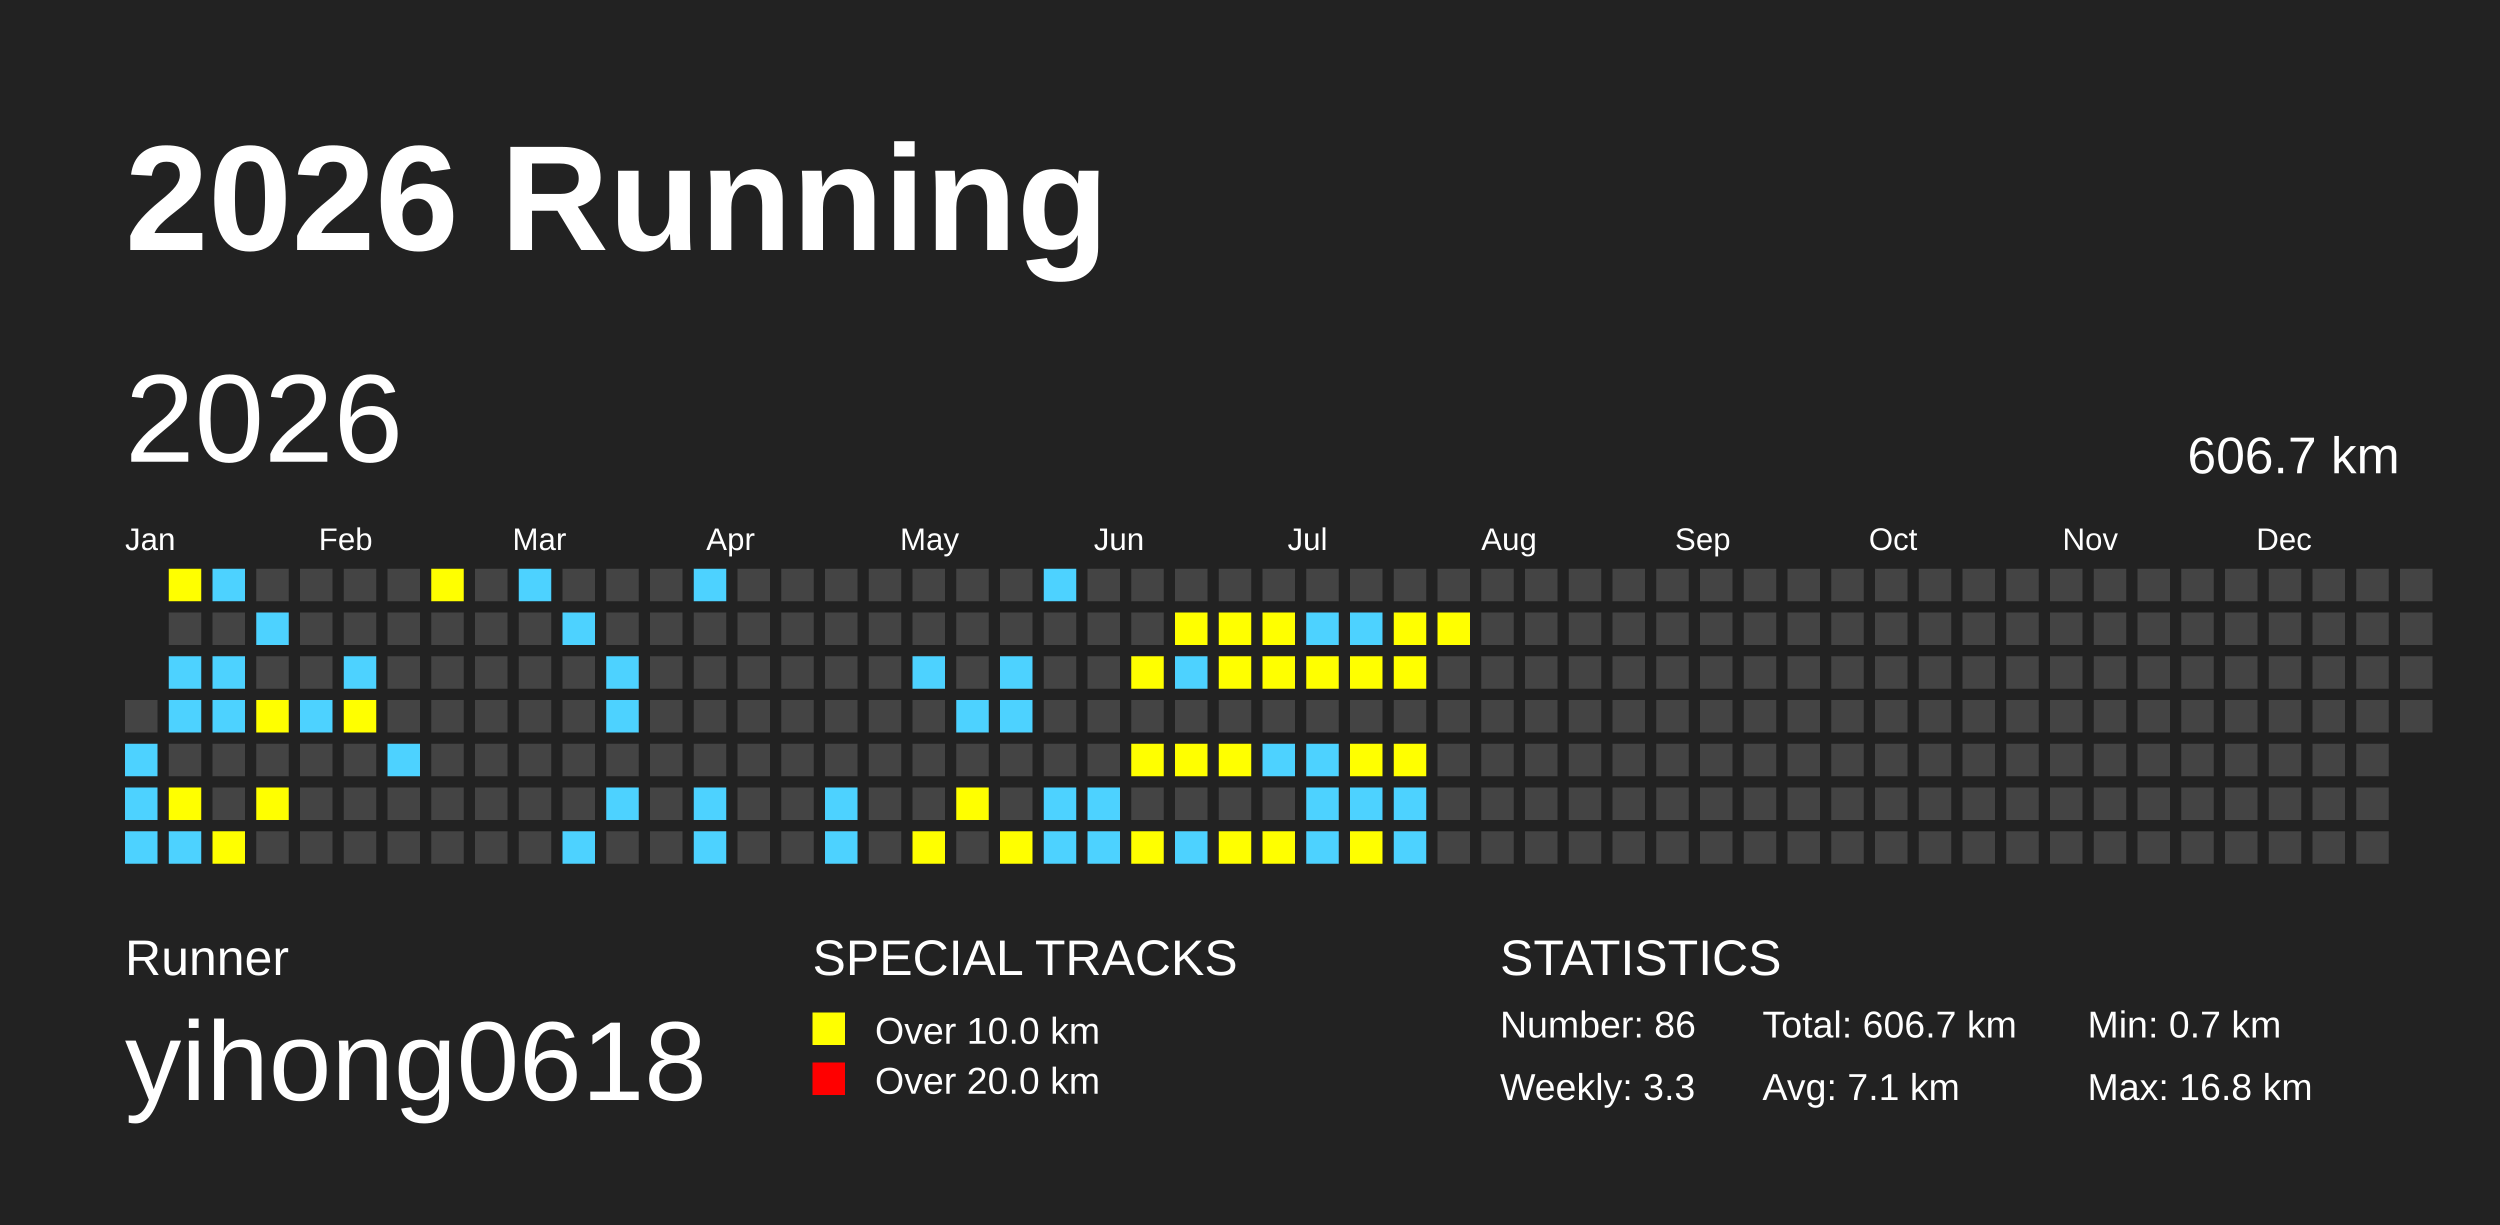
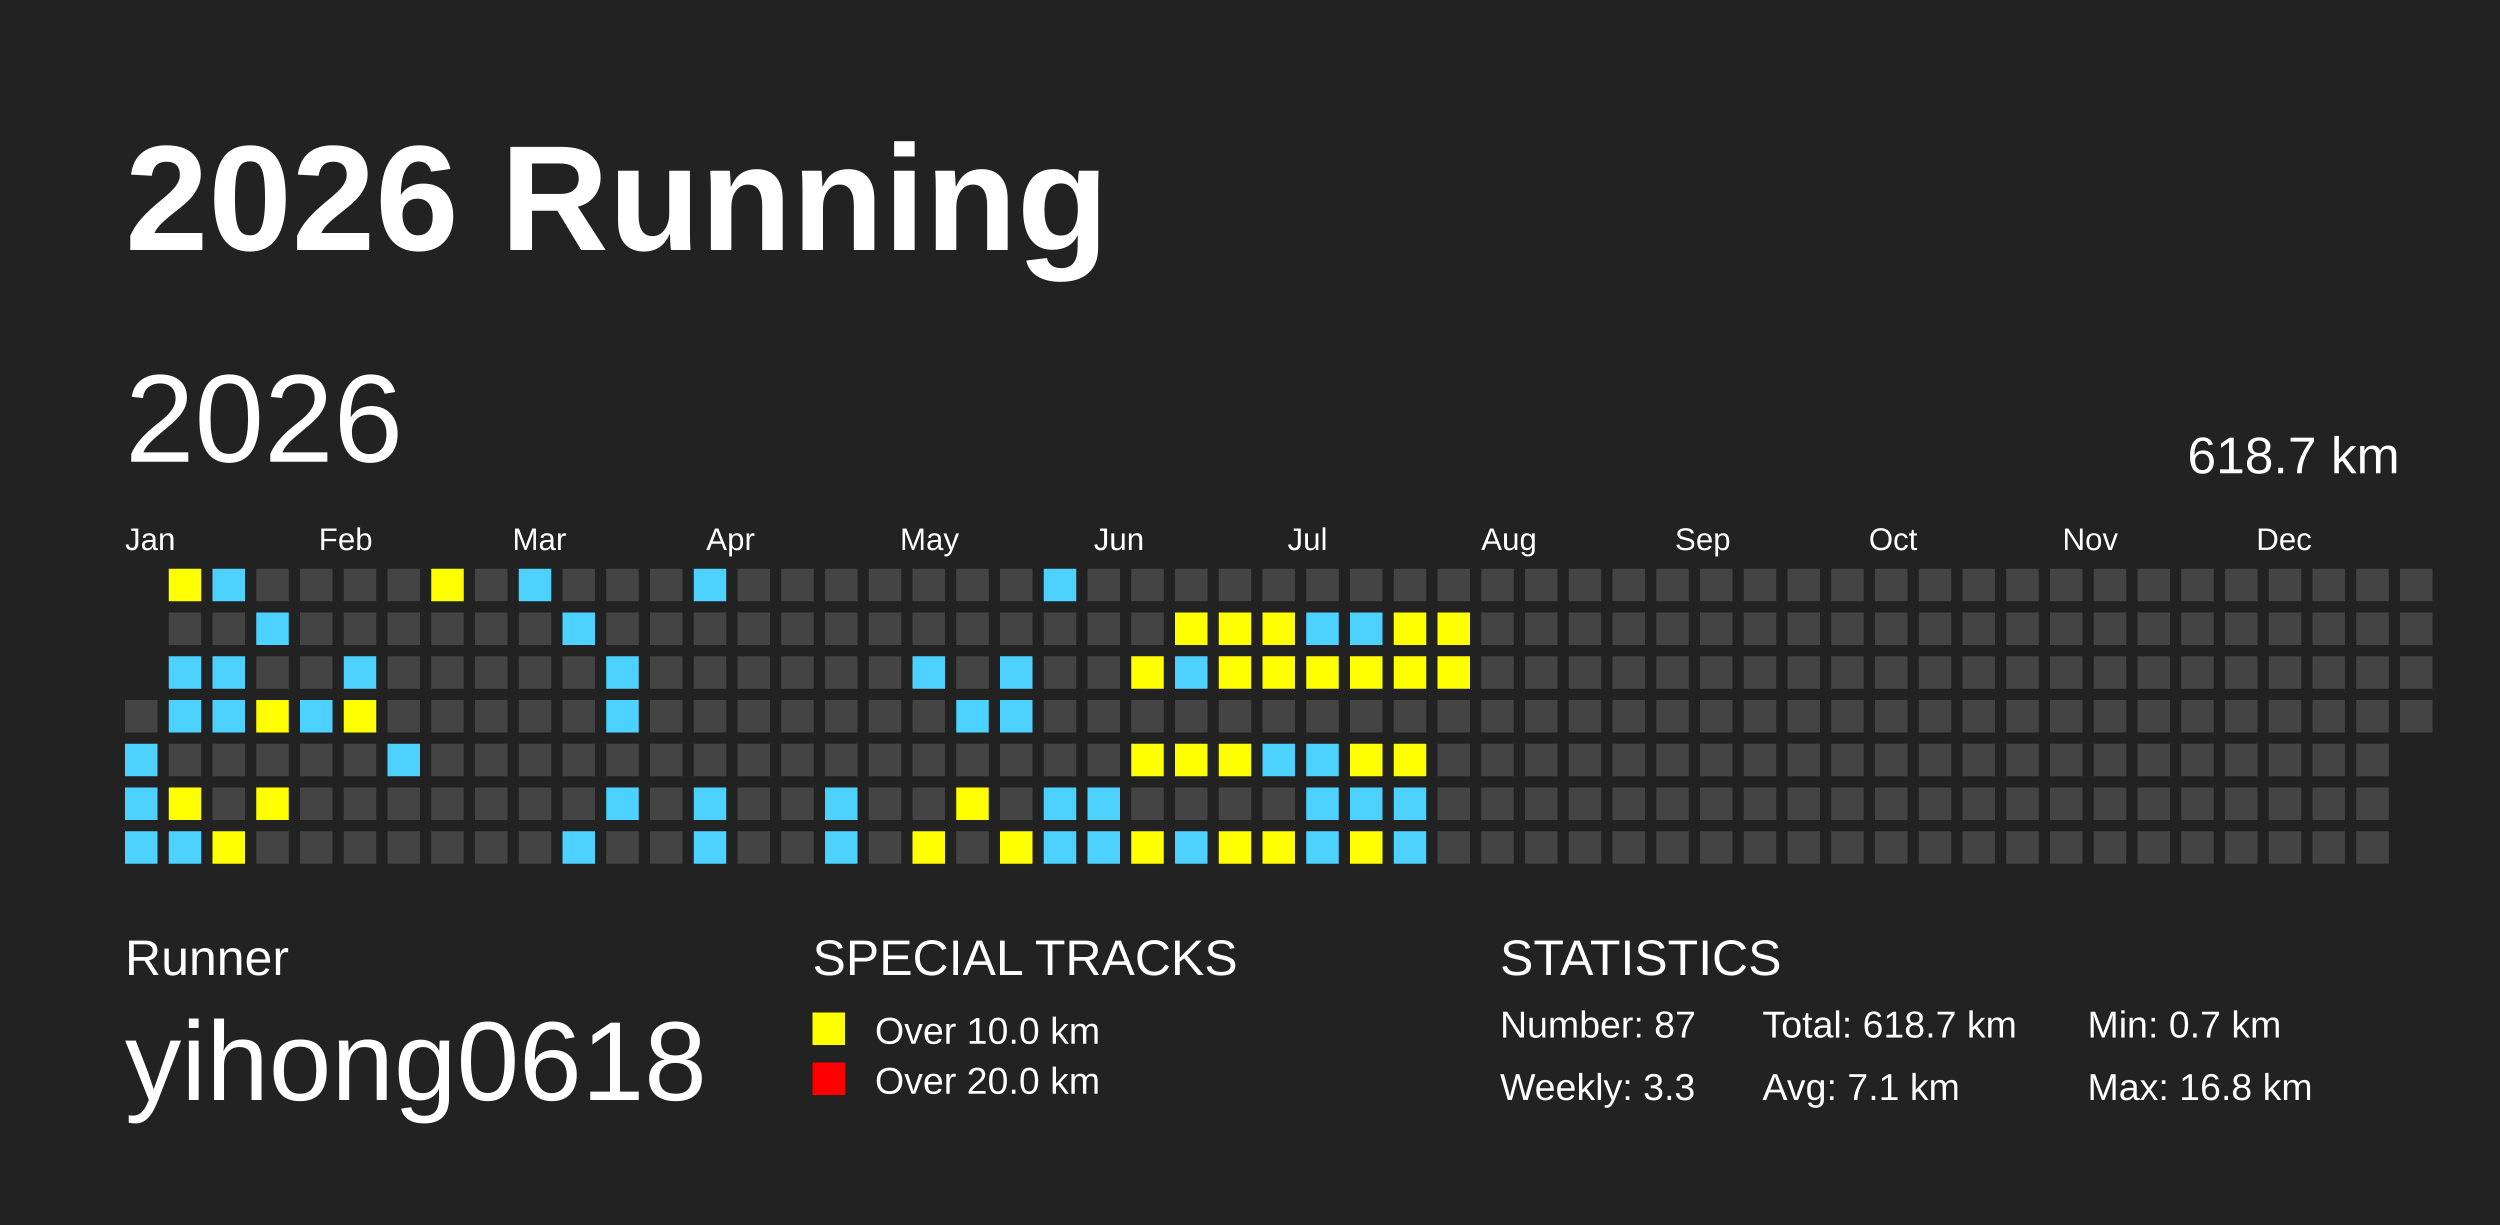
<svg xmlns="http://www.w3.org/2000/svg" baseProfile="full" height="98mm" version="1.1" viewBox="0,0,200,98" width="200mm">
  <defs>
    <pattern height="2" id="indoor-stripe" patternUnits="userSpaceOnUse" width="2">
      <line stroke="white" stroke-opacity="0.45" stroke-width="0.5" x1="0" x2="2" y1="2" y2="0" />
    </pattern>
  </defs>
  <rect fill="#222222" height="98" width="200" x="0" y="0" />
  <text fill="#FFFFFF" style="font-size:12px; font-family:Arial; font-weight:bold;" x="10" y="20">2026 Running</text>
  <text fill="#FFFFFF" style="font-size:4px; font-family:Arial" x="10" y="78">Runner</text>
  <text fill="#FFFFFF" style="font-size:9px; font-family:Arial" x="10" y="88">yihong0618</text>
  <text fill="#FFFFFF" style="font-size:4px; font-family:Arial" x="65" y="78">SPECIAL TRACKS</text>
  <rect fill="yellow" height="2.6" width="2.6" x="65" y="81" />
  <text fill="#FFFFFF" style="font-size:3px; font-family:Arial" x="70" y="83.5">Over 10.0 km</text>
  <rect fill="red" height="2.6" width="2.6" x="65" y="85" />
  <text fill="#FFFFFF" style="font-size:3px; font-family:Arial" x="70" y="87.5">Over 20.0 km</text>
  <text fill="#FFFFFF" style="font-size:4px; font-family:Arial" x="120" y="78">STATISTICS</text>
-   <text fill="#FFFFFF" style="font-size:3px; font-family:Arial" x="120" y="83">Number: 86</text>
+   <text fill="#FFFFFF" style="font-size:3px; font-family:Arial" x="120" y="83">Number: 87</text>
  <text fill="#FFFFFF" style="font-size:3px; font-family:Arial" x="120" y="88">Weekly: 3.3</text>
-   <text fill="#FFFFFF" style="font-size:3px; font-family:Arial" x="141" y="83">Total: 606.7 km</text>
+   <text fill="#FFFFFF" style="font-size:3px; font-family:Arial" x="141" y="83">Total: 618.7 km</text>
  <text fill="#FFFFFF" style="font-size:3px; font-family:Arial" x="141" y="88">Avg: 7.1 km</text>
  <text fill="#FFFFFF" style="font-size:3px; font-family:Arial" x="167" y="83">Min: 0.7 km</text>
  <text fill="#FFFFFF" style="font-size:3px; font-family:Arial" x="167" y="88">Max: 16.8 km</text>
  <text dominant-baseline="hanging" fill="#FFFFFF" style="font-size:10.0px; font-family:Arial;" x="10" y="30">2026</text>
-   <text dominant-baseline="hanging" fill="#FFFFFF" style="font-size:4.125px; font-family:Arial;" x="175" y="35">606.7 km</text>
+   <text dominant-baseline="hanging" fill="#FFFFFF" style="font-size:4.125px; font-family:Arial;" x="175" y="35">618.7 km</text>
  <text fill="#FFFFFF" style="font-size:2.5px; font-family:Arial" x="10.0" y="44">Jan</text>
  <text fill="#FFFFFF" style="font-size:2.5px; font-family:Arial" x="25.5" y="44">Feb</text>
  <text fill="#FFFFFF" style="font-size:2.5px; font-family:Arial" x="41.0" y="44">Mar</text>
  <text fill="#FFFFFF" style="font-size:2.5px; font-family:Arial" x="56.5" y="44">Apr</text>
  <text fill="#FFFFFF" style="font-size:2.5px; font-family:Arial" x="72.0" y="44">May</text>
  <text fill="#FFFFFF" style="font-size:2.5px; font-family:Arial" x="87.5" y="44">Jun</text>
  <text fill="#FFFFFF" style="font-size:2.5px; font-family:Arial" x="103.0" y="44">Jul</text>
  <text fill="#FFFFFF" style="font-size:2.5px; font-family:Arial" x="118.5" y="44">Aug</text>
  <text fill="#FFFFFF" style="font-size:2.5px; font-family:Arial" x="134.0" y="44">Sep</text>
  <text fill="#FFFFFF" style="font-size:2.5px; font-family:Arial" x="149.5" y="44">Oct</text>
  <text fill="#FFFFFF" style="font-size:2.5px; font-family:Arial" x="165.0" y="44">Nov</text>
  <text fill="#FFFFFF" style="font-size:2.5px; font-family:Arial" x="180.5" y="44">Dec</text>
  <rect fill="#444444" height="2.6" width="2.6" x="10.0" y="56.0" />
  <rect fill="#4DD2FF" height="2.6" width="2.6" x="10.0" y="59.5" />
  <rect fill="#4DD2FF" height="2.6" width="2.6" x="10.0" y="63.0" />
  <rect fill="#4DD2FF" height="2.6" width="2.6" x="10.0" y="66.5" />
  <rect fill="yellow" height="2.6" width="2.6" x="13.5" y="45.5" />
  <rect fill="#444444" height="2.6" width="2.6" x="13.5" y="49.0" />
  <rect fill="#4DD2FF" height="2.6" width="2.6" x="13.5" y="52.5" />
  <rect fill="#4DD2FF" height="2.6" width="2.6" x="13.5" y="56.0" />
  <rect fill="#444444" height="2.6" width="2.6" x="13.5" y="59.5" />
  <rect fill="yellow" height="2.6" width="2.6" x="13.5" y="63.0" />
  <rect fill="#4DD2FF" height="2.6" width="2.6" x="13.5" y="66.5" />
  <rect fill="#4DD2FF" height="2.6" width="2.6" x="17.0" y="45.5" />
  <rect fill="#444444" height="2.6" width="2.6" x="17.0" y="49.0" />
  <rect fill="#4DD2FF" height="2.6" width="2.6" x="17.0" y="52.5" />
  <rect fill="#4DD2FF" height="2.6" width="2.6" x="17.0" y="56.0" />
  <rect fill="#444444" height="2.6" width="2.6" x="17.0" y="59.5" />
  <rect fill="#444444" height="2.6" width="2.6" x="17.0" y="63.0" />
  <rect fill="yellow" height="2.6" width="2.6" x="17.0" y="66.5" />
  <rect fill="#444444" height="2.6" width="2.6" x="20.5" y="45.5" />
  <rect fill="#4DD2FF" height="2.6" width="2.6" x="20.5" y="49.0" />
  <rect fill="#444444" height="2.6" width="2.6" x="20.5" y="52.5" />
  <rect fill="yellow" height="2.6" width="2.6" x="20.5" y="56.0" />
  <rect fill="#444444" height="2.6" width="2.6" x="20.5" y="59.5" />
  <rect fill="yellow" height="2.6" width="2.6" x="20.5" y="63.0" />
  <rect fill="#444444" height="2.6" width="2.6" x="20.5" y="66.5" />
  <rect fill="#444444" height="2.6" width="2.6" x="24.0" y="45.5" />
  <rect fill="#444444" height="2.6" width="2.6" x="24.0" y="49.0" />
  <rect fill="#444444" height="2.6" width="2.6" x="24.0" y="52.5" />
  <rect fill="#4DD2FF" height="2.6" width="2.6" x="24.0" y="56.0" />
  <rect fill="#444444" height="2.6" width="2.6" x="24.0" y="59.5" />
  <rect fill="#444444" height="2.6" width="2.6" x="24.0" y="63.0" />
  <rect fill="#444444" height="2.6" width="2.6" x="24.0" y="66.5" />
  <rect fill="#444444" height="2.6" width="2.6" x="27.5" y="45.5" />
  <rect fill="#444444" height="2.6" width="2.6" x="27.5" y="49.0" />
  <rect fill="#4DD2FF" height="2.6" width="2.6" x="27.5" y="52.5" />
  <rect fill="yellow" height="2.6" width="2.6" x="27.5" y="56.0" />
  <rect fill="#444444" height="2.6" width="2.6" x="27.5" y="59.5" />
  <rect fill="#444444" height="2.6" width="2.6" x="27.5" y="63.0" />
  <rect fill="#444444" height="2.6" width="2.6" x="27.5" y="66.5" />
  <rect fill="#444444" height="2.6" width="2.6" x="31.0" y="45.5" />
  <rect fill="#444444" height="2.6" width="2.6" x="31.0" y="49.0" />
  <rect fill="#444444" height="2.6" width="2.6" x="31.0" y="52.5" />
  <rect fill="#444444" height="2.6" width="2.6" x="31.0" y="56.0" />
  <rect fill="#4DD2FF" height="2.6" width="2.6" x="31.0" y="59.5" />
  <rect fill="#444444" height="2.6" width="2.6" x="31.0" y="63.0" />
  <rect fill="#444444" height="2.6" width="2.6" x="31.0" y="66.5" />
  <rect fill="yellow" height="2.6" width="2.6" x="34.5" y="45.5" />
  <rect fill="#444444" height="2.6" width="2.6" x="34.5" y="49.0" />
  <rect fill="#444444" height="2.6" width="2.6" x="34.5" y="52.5" />
  <rect fill="#444444" height="2.6" width="2.6" x="34.5" y="56.0" />
  <rect fill="#444444" height="2.6" width="2.6" x="34.5" y="59.5" />
  <rect fill="#444444" height="2.6" width="2.6" x="34.5" y="63.0" />
  <rect fill="#444444" height="2.6" width="2.6" x="34.5" y="66.5" />
  <rect fill="#444444" height="2.6" width="2.6" x="38.0" y="45.5" />
  <rect fill="#444444" height="2.6" width="2.6" x="38.0" y="49.0" />
  <rect fill="#444444" height="2.6" width="2.6" x="38.0" y="52.5" />
  <rect fill="#444444" height="2.6" width="2.6" x="38.0" y="56.0" />
  <rect fill="#444444" height="2.6" width="2.6" x="38.0" y="59.5" />
  <rect fill="#444444" height="2.6" width="2.6" x="38.0" y="63.0" />
  <rect fill="#444444" height="2.6" width="2.6" x="38.0" y="66.5" />
  <rect fill="#4DD2FF" height="2.6" width="2.6" x="41.5" y="45.5" />
  <rect fill="#444444" height="2.6" width="2.6" x="41.5" y="49.0" />
  <rect fill="#444444" height="2.6" width="2.6" x="41.5" y="52.5" />
  <rect fill="#444444" height="2.6" width="2.6" x="41.5" y="56.0" />
  <rect fill="#444444" height="2.6" width="2.6" x="41.5" y="59.5" />
  <rect fill="#444444" height="2.6" width="2.6" x="41.5" y="63.0" />
  <rect fill="#444444" height="2.6" width="2.6" x="41.5" y="66.5" />
  <rect fill="#444444" height="2.6" width="2.6" x="45.0" y="45.5" />
  <rect fill="#4DD2FF" height="2.6" width="2.6" x="45.0" y="49.0" />
  <rect fill="#444444" height="2.6" width="2.6" x="45.0" y="52.5" />
  <rect fill="#444444" height="2.6" width="2.6" x="45.0" y="56.0" />
  <rect fill="#444444" height="2.6" width="2.6" x="45.0" y="59.5" />
  <rect fill="#444444" height="2.6" width="2.6" x="45.0" y="63.0" />
  <rect fill="#4DD2FF" height="2.6" width="2.6" x="45.0" y="66.5" />
  <rect fill="#444444" height="2.6" width="2.6" x="48.5" y="45.5" />
  <rect fill="#444444" height="2.6" width="2.6" x="48.5" y="49.0" />
  <rect fill="#4DD2FF" height="2.6" width="2.6" x="48.5" y="52.5" />
  <rect fill="#4DD2FF" height="2.6" width="2.6" x="48.5" y="56.0" />
  <rect fill="#444444" height="2.6" width="2.6" x="48.5" y="59.5" />
  <rect fill="#4DD2FF" height="2.6" width="2.6" x="48.5" y="63.0" />
  <rect fill="#444444" height="2.6" width="2.6" x="48.5" y="66.5" />
  <rect fill="#444444" height="2.6" width="2.6" x="52.0" y="45.5" />
  <rect fill="#444444" height="2.6" width="2.6" x="52.0" y="49.0" />
  <rect fill="#444444" height="2.6" width="2.6" x="52.0" y="52.5" />
  <rect fill="#444444" height="2.6" width="2.6" x="52.0" y="56.0" />
  <rect fill="#444444" height="2.6" width="2.6" x="52.0" y="59.5" />
  <rect fill="#444444" height="2.6" width="2.6" x="52.0" y="63.0" />
  <rect fill="#444444" height="2.6" width="2.6" x="52.0" y="66.5" />
  <rect fill="#4DD2FF" height="2.6" width="2.6" x="55.5" y="45.5" />
  <rect fill="#444444" height="2.6" width="2.6" x="55.5" y="49.0" />
  <rect fill="#444444" height="2.6" width="2.6" x="55.5" y="52.5" />
  <rect fill="#444444" height="2.6" width="2.6" x="55.5" y="56.0" />
  <rect fill="#444444" height="2.6" width="2.6" x="55.5" y="59.5" />
  <rect fill="#4DD2FF" height="2.6" width="2.6" x="55.5" y="63.0" />
  <rect fill="#4DD2FF" height="2.6" width="2.6" x="55.5" y="66.5" />
  <rect fill="#444444" height="2.6" width="2.6" x="59.0" y="45.5" />
  <rect fill="#444444" height="2.6" width="2.6" x="59.0" y="49.0" />
  <rect fill="#444444" height="2.6" width="2.6" x="59.0" y="52.5" />
  <rect fill="#444444" height="2.6" width="2.6" x="59.0" y="56.0" />
  <rect fill="#444444" height="2.6" width="2.6" x="59.0" y="59.5" />
  <rect fill="#444444" height="2.6" width="2.6" x="59.0" y="63.0" />
  <rect fill="#444444" height="2.6" width="2.6" x="59.0" y="66.5" />
  <rect fill="#444444" height="2.6" width="2.6" x="62.5" y="45.5" />
  <rect fill="#444444" height="2.6" width="2.6" x="62.5" y="49.0" />
  <rect fill="#444444" height="2.6" width="2.6" x="62.5" y="52.5" />
  <rect fill="#444444" height="2.6" width="2.6" x="62.5" y="56.0" />
  <rect fill="#444444" height="2.6" width="2.6" x="62.5" y="59.5" />
  <rect fill="#444444" height="2.6" width="2.6" x="62.5" y="63.0" />
  <rect fill="#444444" height="2.6" width="2.6" x="62.5" y="66.5" />
  <rect fill="#444444" height="2.6" width="2.6" x="66.0" y="45.5" />
  <rect fill="#444444" height="2.6" width="2.6" x="66.0" y="49.0" />
  <rect fill="#444444" height="2.6" width="2.6" x="66.0" y="52.5" />
  <rect fill="#444444" height="2.6" width="2.6" x="66.0" y="56.0" />
  <rect fill="#444444" height="2.6" width="2.6" x="66.0" y="59.5" />
  <rect fill="#4DD2FF" height="2.6" width="2.6" x="66.0" y="63.0" />
  <rect fill="#4DD2FF" height="2.6" width="2.6" x="66.0" y="66.5" />
  <rect fill="#444444" height="2.6" width="2.6" x="69.5" y="45.5" />
  <rect fill="#444444" height="2.6" width="2.6" x="69.5" y="49.0" />
  <rect fill="#444444" height="2.6" width="2.6" x="69.5" y="52.5" />
  <rect fill="#444444" height="2.6" width="2.6" x="69.5" y="56.0" />
  <rect fill="#444444" height="2.6" width="2.6" x="69.5" y="59.5" />
  <rect fill="#444444" height="2.6" width="2.6" x="69.5" y="63.0" />
  <rect fill="#444444" height="2.6" width="2.6" x="69.5" y="66.5" />
  <rect fill="#444444" height="2.6" width="2.6" x="73.0" y="45.5" />
  <rect fill="#444444" height="2.6" width="2.6" x="73.0" y="49.0" />
  <rect fill="#4DD2FF" height="2.6" width="2.6" x="73.0" y="52.5" />
  <rect fill="#444444" height="2.6" width="2.6" x="73.0" y="56.0" />
  <rect fill="#444444" height="2.6" width="2.6" x="73.0" y="59.5" />
  <rect fill="#444444" height="2.6" width="2.6" x="73.0" y="63.0" />
  <rect fill="yellow" height="2.6" width="2.6" x="73.0" y="66.5" />
  <rect fill="#444444" height="2.6" width="2.6" x="76.5" y="45.5" />
  <rect fill="#444444" height="2.6" width="2.6" x="76.5" y="49.0" />
  <rect fill="#444444" height="2.6" width="2.6" x="76.5" y="52.5" />
  <rect fill="#4DD2FF" height="2.6" width="2.6" x="76.5" y="56.0" />
  <rect fill="#444444" height="2.6" width="2.6" x="76.5" y="59.5" />
  <rect fill="yellow" height="2.6" width="2.6" x="76.5" y="63.0" />
  <rect fill="#444444" height="2.6" width="2.6" x="76.5" y="66.5" />
  <rect fill="#444444" height="2.6" width="2.6" x="80.0" y="45.5" />
  <rect fill="#444444" height="2.6" width="2.6" x="80.0" y="49.0" />
  <rect fill="#4DD2FF" height="2.6" width="2.6" x="80.0" y="52.5" />
  <rect fill="#4DD2FF" height="2.6" width="2.6" x="80.0" y="56.0" />
  <rect fill="#444444" height="2.6" width="2.6" x="80.0" y="59.5" />
  <rect fill="#444444" height="2.6" width="2.6" x="80.0" y="63.0" />
  <rect fill="yellow" height="2.6" width="2.6" x="80.0" y="66.5" />
  <rect fill="#4DD2FF" height="2.6" width="2.6" x="83.5" y="45.5" />
  <rect fill="#444444" height="2.6" width="2.6" x="83.5" y="49.0" />
  <rect fill="#444444" height="2.6" width="2.6" x="83.5" y="52.5" />
  <rect fill="#444444" height="2.6" width="2.6" x="83.5" y="56.0" />
  <rect fill="#444444" height="2.6" width="2.6" x="83.5" y="59.5" />
  <rect fill="#4DD2FF" height="2.6" width="2.6" x="83.5" y="63.0" />
  <rect fill="#4DD2FF" height="2.6" width="2.6" x="83.5" y="66.5" />
  <rect fill="#444444" height="2.6" width="2.6" x="87.0" y="45.5" />
  <rect fill="#444444" height="2.6" width="2.6" x="87.0" y="49.0" />
  <rect fill="#444444" height="2.6" width="2.6" x="87.0" y="52.5" />
  <rect fill="#444444" height="2.6" width="2.6" x="87.0" y="56.0" />
  <rect fill="#444444" height="2.6" width="2.6" x="87.0" y="59.5" />
  <rect fill="#4DD2FF" height="2.6" width="2.6" x="87.0" y="63.0" />
  <rect fill="#4DD2FF" height="2.6" width="2.6" x="87.0" y="66.5" />
  <rect fill="#444444" height="2.6" width="2.6" x="90.5" y="45.5" />
  <rect fill="#444444" height="2.6" width="2.6" x="90.5" y="49.0" />
  <rect fill="yellow" height="2.6" width="2.6" x="90.5" y="52.5" />
  <rect fill="#444444" height="2.6" width="2.6" x="90.5" y="56.0" />
  <rect fill="yellow" height="2.6" width="2.6" x="90.5" y="59.5" />
  <rect fill="#444444" height="2.6" width="2.6" x="90.5" y="63.0" />
  <rect fill="yellow" height="2.6" width="2.6" x="90.5" y="66.5" />
  <rect fill="#444444" height="2.6" width="2.6" x="94.0" y="45.5" />
  <rect fill="yellow" height="2.6" width="2.6" x="94.0" y="49.0" />
  <rect fill="#4DD2FF" height="2.6" width="2.6" x="94.0" y="52.5" />
  <rect fill="#444444" height="2.6" width="2.6" x="94.0" y="56.0" />
  <rect fill="yellow" height="2.6" width="2.6" x="94.0" y="59.5" />
  <rect fill="#444444" height="2.6" width="2.6" x="94.0" y="63.0" />
  <rect fill="#4DD2FF" height="2.6" width="2.6" x="94.0" y="66.5" />
  <rect fill="#444444" height="2.6" width="2.6" x="97.5" y="45.5" />
  <rect fill="yellow" height="2.6" width="2.6" x="97.5" y="49.0" />
  <rect fill="yellow" height="2.6" width="2.6" x="97.5" y="52.5" />
  <rect fill="#444444" height="2.6" width="2.6" x="97.5" y="56.0" />
  <rect fill="yellow" height="2.6" width="2.6" x="97.5" y="59.5" />
  <rect fill="#444444" height="2.6" width="2.6" x="97.5" y="63.0" />
  <rect fill="yellow" height="2.6" width="2.6" x="97.5" y="66.5" />
  <rect fill="#444444" height="2.6" width="2.6" x="101.0" y="45.5" />
  <rect fill="yellow" height="2.6" width="2.6" x="101.0" y="49.0" />
  <rect fill="yellow" height="2.6" width="2.6" x="101.0" y="52.5" />
  <rect fill="#444444" height="2.6" width="2.6" x="101.0" y="56.0" />
  <rect fill="#4DD2FF" height="2.6" width="2.6" x="101.0" y="59.5" />
  <rect fill="#444444" height="2.6" width="2.6" x="101.0" y="63.0" />
  <rect fill="yellow" height="2.6" width="2.6" x="101.0" y="66.5" />
  <rect fill="#444444" height="2.6" width="2.6" x="104.5" y="45.5" />
  <rect fill="#4DD2FF" height="2.6" width="2.6" x="104.5" y="49.0" />
  <rect fill="yellow" height="2.6" width="2.6" x="104.5" y="52.5" />
  <rect fill="#444444" height="2.6" width="2.6" x="104.5" y="56.0" />
  <rect fill="#4DD2FF" height="2.6" width="2.6" x="104.5" y="59.5" />
  <rect fill="#4DD2FF" height="2.6" width="2.6" x="104.5" y="63.0" />
  <rect fill="#4DD2FF" height="2.6" width="2.6" x="104.5" y="66.5" />
  <rect fill="#444444" height="2.6" width="2.6" x="108.0" y="45.5" />
  <rect fill="#4DD2FF" height="2.6" width="2.6" x="108.0" y="49.0" />
  <rect fill="yellow" height="2.6" width="2.6" x="108.0" y="52.5" />
  <rect fill="#444444" height="2.6" width="2.6" x="108.0" y="56.0" />
  <rect fill="yellow" height="2.6" width="2.6" x="108.0" y="59.5" />
  <rect fill="#4DD2FF" height="2.6" width="2.6" x="108.0" y="63.0" />
  <rect fill="yellow" height="2.6" width="2.6" x="108.0" y="66.5" />
  <rect fill="#444444" height="2.6" width="2.6" x="111.5" y="45.5" />
  <rect fill="yellow" height="2.6" width="2.6" x="111.5" y="49.0" />
  <rect fill="yellow" height="2.6" width="2.6" x="111.5" y="52.5" />
  <rect fill="#444444" height="2.6" width="2.6" x="111.5" y="56.0" />
  <rect fill="yellow" height="2.6" width="2.6" x="111.5" y="59.5" />
  <rect fill="#4DD2FF" height="2.6" width="2.6" x="111.5" y="63.0" />
  <rect fill="#4DD2FF" height="2.6" width="2.6" x="111.5" y="66.5" />
  <rect fill="#444444" height="2.6" width="2.6" x="115.0" y="45.5" />
  <rect fill="yellow" height="2.6" width="2.6" x="115.0" y="49.0" />
-   <rect fill="#444444" height="2.6" width="2.6" x="115.0" y="52.5" />
+   <rect fill="yellow" height="2.6" width="2.6" x="115.0" y="52.5" />
  <rect fill="#444444" height="2.6" width="2.6" x="115.0" y="56.0" />
  <rect fill="#444444" height="2.6" width="2.6" x="115.0" y="59.5" />
  <rect fill="#444444" height="2.6" width="2.6" x="115.0" y="63.0" />
  <rect fill="#444444" height="2.6" width="2.6" x="115.0" y="66.5" />
  <rect fill="#444444" height="2.6" width="2.6" x="118.5" y="45.5" />
  <rect fill="#444444" height="2.6" width="2.6" x="118.5" y="49.0" />
  <rect fill="#444444" height="2.6" width="2.6" x="118.5" y="52.5" />
  <rect fill="#444444" height="2.6" width="2.6" x="118.5" y="56.0" />
  <rect fill="#444444" height="2.6" width="2.6" x="118.5" y="59.5" />
  <rect fill="#444444" height="2.6" width="2.6" x="118.5" y="63.0" />
  <rect fill="#444444" height="2.6" width="2.6" x="118.5" y="66.5" />
  <rect fill="#444444" height="2.6" width="2.6" x="122.0" y="45.5" />
  <rect fill="#444444" height="2.6" width="2.6" x="122.0" y="49.0" />
  <rect fill="#444444" height="2.6" width="2.6" x="122.0" y="52.5" />
  <rect fill="#444444" height="2.6" width="2.6" x="122.0" y="56.0" />
  <rect fill="#444444" height="2.6" width="2.6" x="122.0" y="59.5" />
  <rect fill="#444444" height="2.6" width="2.6" x="122.0" y="63.0" />
  <rect fill="#444444" height="2.6" width="2.6" x="122.0" y="66.5" />
  <rect fill="#444444" height="2.6" width="2.6" x="125.5" y="45.5" />
  <rect fill="#444444" height="2.6" width="2.6" x="125.5" y="49.0" />
  <rect fill="#444444" height="2.6" width="2.6" x="125.5" y="52.5" />
  <rect fill="#444444" height="2.6" width="2.6" x="125.5" y="56.0" />
  <rect fill="#444444" height="2.6" width="2.6" x="125.5" y="59.5" />
  <rect fill="#444444" height="2.6" width="2.6" x="125.5" y="63.0" />
  <rect fill="#444444" height="2.6" width="2.6" x="125.5" y="66.5" />
  <rect fill="#444444" height="2.6" width="2.6" x="129.0" y="45.5" />
  <rect fill="#444444" height="2.6" width="2.6" x="129.0" y="49.0" />
  <rect fill="#444444" height="2.6" width="2.6" x="129.0" y="52.5" />
  <rect fill="#444444" height="2.6" width="2.6" x="129.0" y="56.0" />
  <rect fill="#444444" height="2.6" width="2.6" x="129.0" y="59.5" />
  <rect fill="#444444" height="2.6" width="2.6" x="129.0" y="63.0" />
  <rect fill="#444444" height="2.6" width="2.6" x="129.0" y="66.5" />
  <rect fill="#444444" height="2.6" width="2.6" x="132.5" y="45.5" />
  <rect fill="#444444" height="2.6" width="2.6" x="132.5" y="49.0" />
  <rect fill="#444444" height="2.6" width="2.6" x="132.5" y="52.5" />
  <rect fill="#444444" height="2.6" width="2.6" x="132.5" y="56.0" />
  <rect fill="#444444" height="2.6" width="2.6" x="132.5" y="59.5" />
  <rect fill="#444444" height="2.6" width="2.6" x="132.5" y="63.0" />
  <rect fill="#444444" height="2.6" width="2.6" x="132.5" y="66.5" />
  <rect fill="#444444" height="2.6" width="2.6" x="136.0" y="45.5" />
  <rect fill="#444444" height="2.6" width="2.6" x="136.0" y="49.0" />
  <rect fill="#444444" height="2.6" width="2.6" x="136.0" y="52.5" />
  <rect fill="#444444" height="2.6" width="2.6" x="136.0" y="56.0" />
  <rect fill="#444444" height="2.6" width="2.6" x="136.0" y="59.5" />
  <rect fill="#444444" height="2.6" width="2.6" x="136.0" y="63.0" />
  <rect fill="#444444" height="2.6" width="2.6" x="136.0" y="66.5" />
  <rect fill="#444444" height="2.6" width="2.6" x="139.5" y="45.5" />
  <rect fill="#444444" height="2.6" width="2.6" x="139.5" y="49.0" />
  <rect fill="#444444" height="2.6" width="2.6" x="139.5" y="52.5" />
  <rect fill="#444444" height="2.6" width="2.6" x="139.5" y="56.0" />
  <rect fill="#444444" height="2.6" width="2.6" x="139.5" y="59.5" />
  <rect fill="#444444" height="2.6" width="2.6" x="139.5" y="63.0" />
  <rect fill="#444444" height="2.6" width="2.6" x="139.5" y="66.5" />
  <rect fill="#444444" height="2.6" width="2.6" x="143.0" y="45.5" />
  <rect fill="#444444" height="2.6" width="2.6" x="143.0" y="49.0" />
  <rect fill="#444444" height="2.6" width="2.6" x="143.0" y="52.5" />
  <rect fill="#444444" height="2.6" width="2.6" x="143.0" y="56.0" />
  <rect fill="#444444" height="2.6" width="2.6" x="143.0" y="59.5" />
  <rect fill="#444444" height="2.6" width="2.6" x="143.0" y="63.0" />
  <rect fill="#444444" height="2.6" width="2.6" x="143.0" y="66.5" />
  <rect fill="#444444" height="2.6" width="2.6" x="146.5" y="45.5" />
  <rect fill="#444444" height="2.6" width="2.6" x="146.5" y="49.0" />
  <rect fill="#444444" height="2.6" width="2.6" x="146.5" y="52.5" />
  <rect fill="#444444" height="2.6" width="2.6" x="146.5" y="56.0" />
  <rect fill="#444444" height="2.6" width="2.6" x="146.5" y="59.5" />
  <rect fill="#444444" height="2.6" width="2.6" x="146.5" y="63.0" />
  <rect fill="#444444" height="2.6" width="2.6" x="146.5" y="66.5" />
  <rect fill="#444444" height="2.6" width="2.6" x="150.0" y="45.5" />
  <rect fill="#444444" height="2.6" width="2.6" x="150.0" y="49.0" />
  <rect fill="#444444" height="2.6" width="2.6" x="150.0" y="52.5" />
  <rect fill="#444444" height="2.6" width="2.6" x="150.0" y="56.0" />
  <rect fill="#444444" height="2.6" width="2.6" x="150.0" y="59.5" />
  <rect fill="#444444" height="2.6" width="2.6" x="150.0" y="63.0" />
  <rect fill="#444444" height="2.6" width="2.6" x="150.0" y="66.5" />
  <rect fill="#444444" height="2.6" width="2.6" x="153.5" y="45.5" />
  <rect fill="#444444" height="2.6" width="2.6" x="153.5" y="49.0" />
  <rect fill="#444444" height="2.6" width="2.6" x="153.5" y="52.5" />
  <rect fill="#444444" height="2.6" width="2.6" x="153.5" y="56.0" />
  <rect fill="#444444" height="2.6" width="2.6" x="153.5" y="59.5" />
  <rect fill="#444444" height="2.6" width="2.6" x="153.5" y="63.0" />
  <rect fill="#444444" height="2.6" width="2.6" x="153.5" y="66.5" />
  <rect fill="#444444" height="2.6" width="2.6" x="157.0" y="45.5" />
  <rect fill="#444444" height="2.6" width="2.6" x="157.0" y="49.0" />
  <rect fill="#444444" height="2.6" width="2.6" x="157.0" y="52.5" />
  <rect fill="#444444" height="2.6" width="2.6" x="157.0" y="56.0" />
  <rect fill="#444444" height="2.6" width="2.6" x="157.0" y="59.5" />
  <rect fill="#444444" height="2.6" width="2.6" x="157.0" y="63.0" />
  <rect fill="#444444" height="2.6" width="2.6" x="157.0" y="66.5" />
  <rect fill="#444444" height="2.6" width="2.6" x="160.5" y="45.5" />
  <rect fill="#444444" height="2.6" width="2.6" x="160.5" y="49.0" />
  <rect fill="#444444" height="2.6" width="2.6" x="160.5" y="52.5" />
  <rect fill="#444444" height="2.6" width="2.6" x="160.5" y="56.0" />
  <rect fill="#444444" height="2.6" width="2.6" x="160.5" y="59.5" />
  <rect fill="#444444" height="2.6" width="2.6" x="160.5" y="63.0" />
  <rect fill="#444444" height="2.6" width="2.6" x="160.5" y="66.5" />
  <rect fill="#444444" height="2.6" width="2.6" x="164.0" y="45.5" />
  <rect fill="#444444" height="2.6" width="2.6" x="164.0" y="49.0" />
  <rect fill="#444444" height="2.6" width="2.6" x="164.0" y="52.5" />
  <rect fill="#444444" height="2.6" width="2.6" x="164.0" y="56.0" />
  <rect fill="#444444" height="2.6" width="2.6" x="164.0" y="59.5" />
  <rect fill="#444444" height="2.6" width="2.6" x="164.0" y="63.0" />
  <rect fill="#444444" height="2.6" width="2.6" x="164.0" y="66.5" />
  <rect fill="#444444" height="2.6" width="2.6" x="167.5" y="45.5" />
  <rect fill="#444444" height="2.6" width="2.6" x="167.5" y="49.0" />
  <rect fill="#444444" height="2.6" width="2.6" x="167.5" y="52.5" />
  <rect fill="#444444" height="2.6" width="2.6" x="167.5" y="56.0" />
  <rect fill="#444444" height="2.6" width="2.6" x="167.5" y="59.5" />
  <rect fill="#444444" height="2.6" width="2.6" x="167.5" y="63.0" />
  <rect fill="#444444" height="2.6" width="2.6" x="167.5" y="66.5" />
  <rect fill="#444444" height="2.6" width="2.6" x="171.0" y="45.5" />
  <rect fill="#444444" height="2.6" width="2.6" x="171.0" y="49.0" />
  <rect fill="#444444" height="2.6" width="2.6" x="171.0" y="52.5" />
  <rect fill="#444444" height="2.6" width="2.6" x="171.0" y="56.0" />
  <rect fill="#444444" height="2.6" width="2.6" x="171.0" y="59.5" />
  <rect fill="#444444" height="2.6" width="2.6" x="171.0" y="63.0" />
  <rect fill="#444444" height="2.6" width="2.6" x="171.0" y="66.5" />
  <rect fill="#444444" height="2.6" width="2.6" x="174.5" y="45.5" />
  <rect fill="#444444" height="2.6" width="2.6" x="174.5" y="49.0" />
  <rect fill="#444444" height="2.6" width="2.6" x="174.5" y="52.5" />
  <rect fill="#444444" height="2.6" width="2.6" x="174.5" y="56.0" />
  <rect fill="#444444" height="2.6" width="2.6" x="174.5" y="59.5" />
  <rect fill="#444444" height="2.6" width="2.6" x="174.5" y="63.0" />
  <rect fill="#444444" height="2.6" width="2.6" x="174.5" y="66.5" />
  <rect fill="#444444" height="2.6" width="2.6" x="178.0" y="45.5" />
  <rect fill="#444444" height="2.6" width="2.6" x="178.0" y="49.0" />
  <rect fill="#444444" height="2.6" width="2.6" x="178.0" y="52.5" />
  <rect fill="#444444" height="2.6" width="2.6" x="178.0" y="56.0" />
  <rect fill="#444444" height="2.6" width="2.6" x="178.0" y="59.5" />
  <rect fill="#444444" height="2.6" width="2.6" x="178.0" y="63.0" />
  <rect fill="#444444" height="2.6" width="2.6" x="178.0" y="66.5" />
  <rect fill="#444444" height="2.6" width="2.6" x="181.5" y="45.5" />
  <rect fill="#444444" height="2.6" width="2.6" x="181.5" y="49.0" />
  <rect fill="#444444" height="2.6" width="2.6" x="181.5" y="52.5" />
  <rect fill="#444444" height="2.6" width="2.6" x="181.5" y="56.0" />
  <rect fill="#444444" height="2.6" width="2.6" x="181.5" y="59.5" />
  <rect fill="#444444" height="2.6" width="2.6" x="181.5" y="63.0" />
  <rect fill="#444444" height="2.6" width="2.6" x="181.5" y="66.5" />
  <rect fill="#444444" height="2.6" width="2.6" x="185.0" y="45.5" />
  <rect fill="#444444" height="2.6" width="2.6" x="185.0" y="49.0" />
  <rect fill="#444444" height="2.6" width="2.6" x="185.0" y="52.5" />
  <rect fill="#444444" height="2.6" width="2.6" x="185.0" y="56.0" />
  <rect fill="#444444" height="2.6" width="2.6" x="185.0" y="59.5" />
  <rect fill="#444444" height="2.6" width="2.6" x="185.0" y="63.0" />
  <rect fill="#444444" height="2.6" width="2.6" x="185.0" y="66.5" />
  <rect fill="#444444" height="2.6" width="2.6" x="188.5" y="45.5" />
  <rect fill="#444444" height="2.6" width="2.6" x="188.5" y="49.0" />
  <rect fill="#444444" height="2.6" width="2.6" x="188.5" y="52.5" />
  <rect fill="#444444" height="2.6" width="2.6" x="188.5" y="56.0" />
  <rect fill="#444444" height="2.6" width="2.6" x="188.5" y="59.5" />
  <rect fill="#444444" height="2.6" width="2.6" x="188.5" y="63.0" />
  <rect fill="#444444" height="2.6" width="2.6" x="188.5" y="66.5" />
  <rect fill="#444444" height="2.6" width="2.6" x="192.0" y="45.5" />
  <rect fill="#444444" height="2.6" width="2.6" x="192.0" y="49.0" />
  <rect fill="#444444" height="2.6" width="2.6" x="192.0" y="52.5" />
  <rect fill="#444444" height="2.6" width="2.6" x="192.0" y="56.0" />
</svg>
